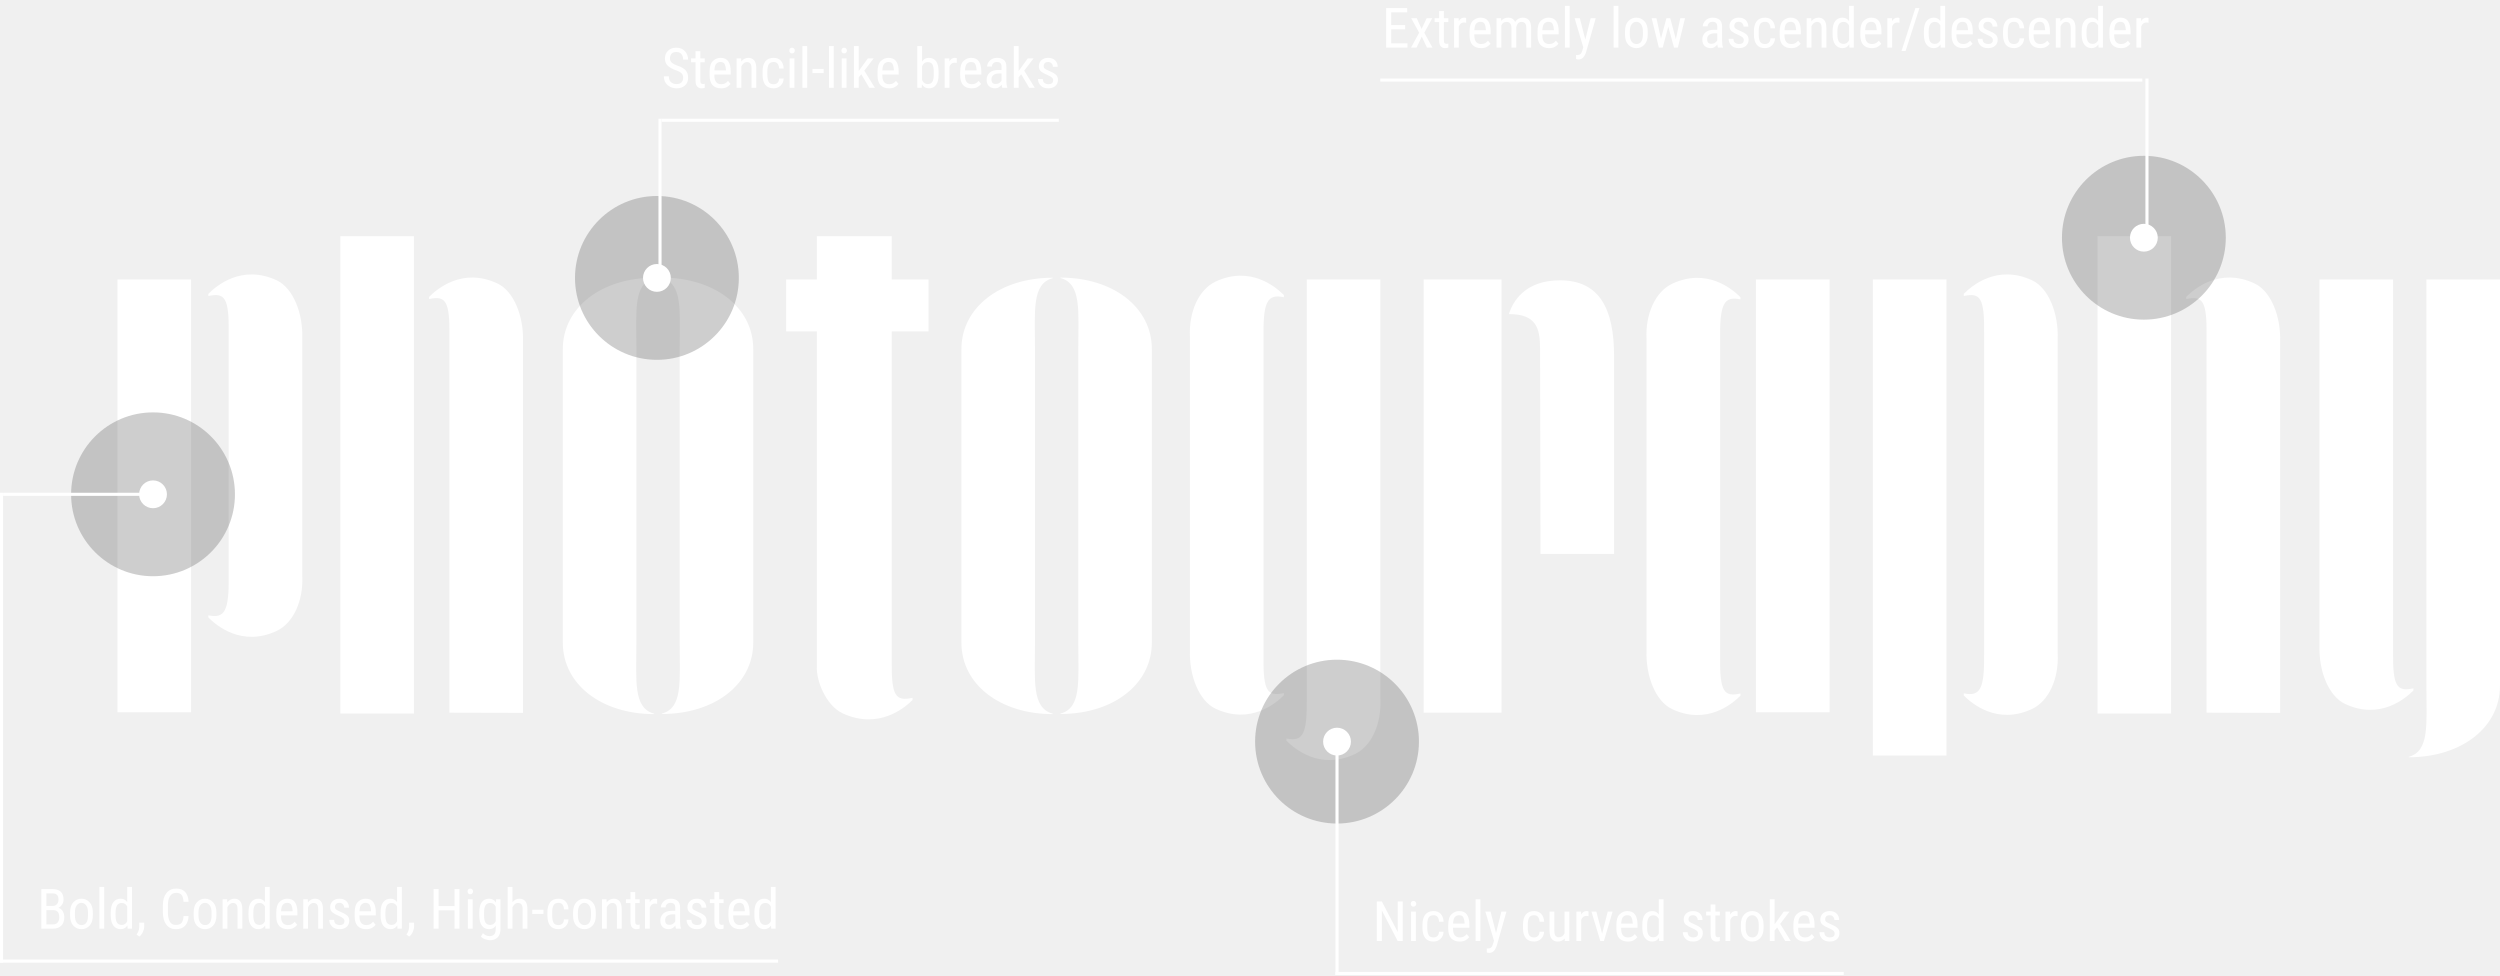
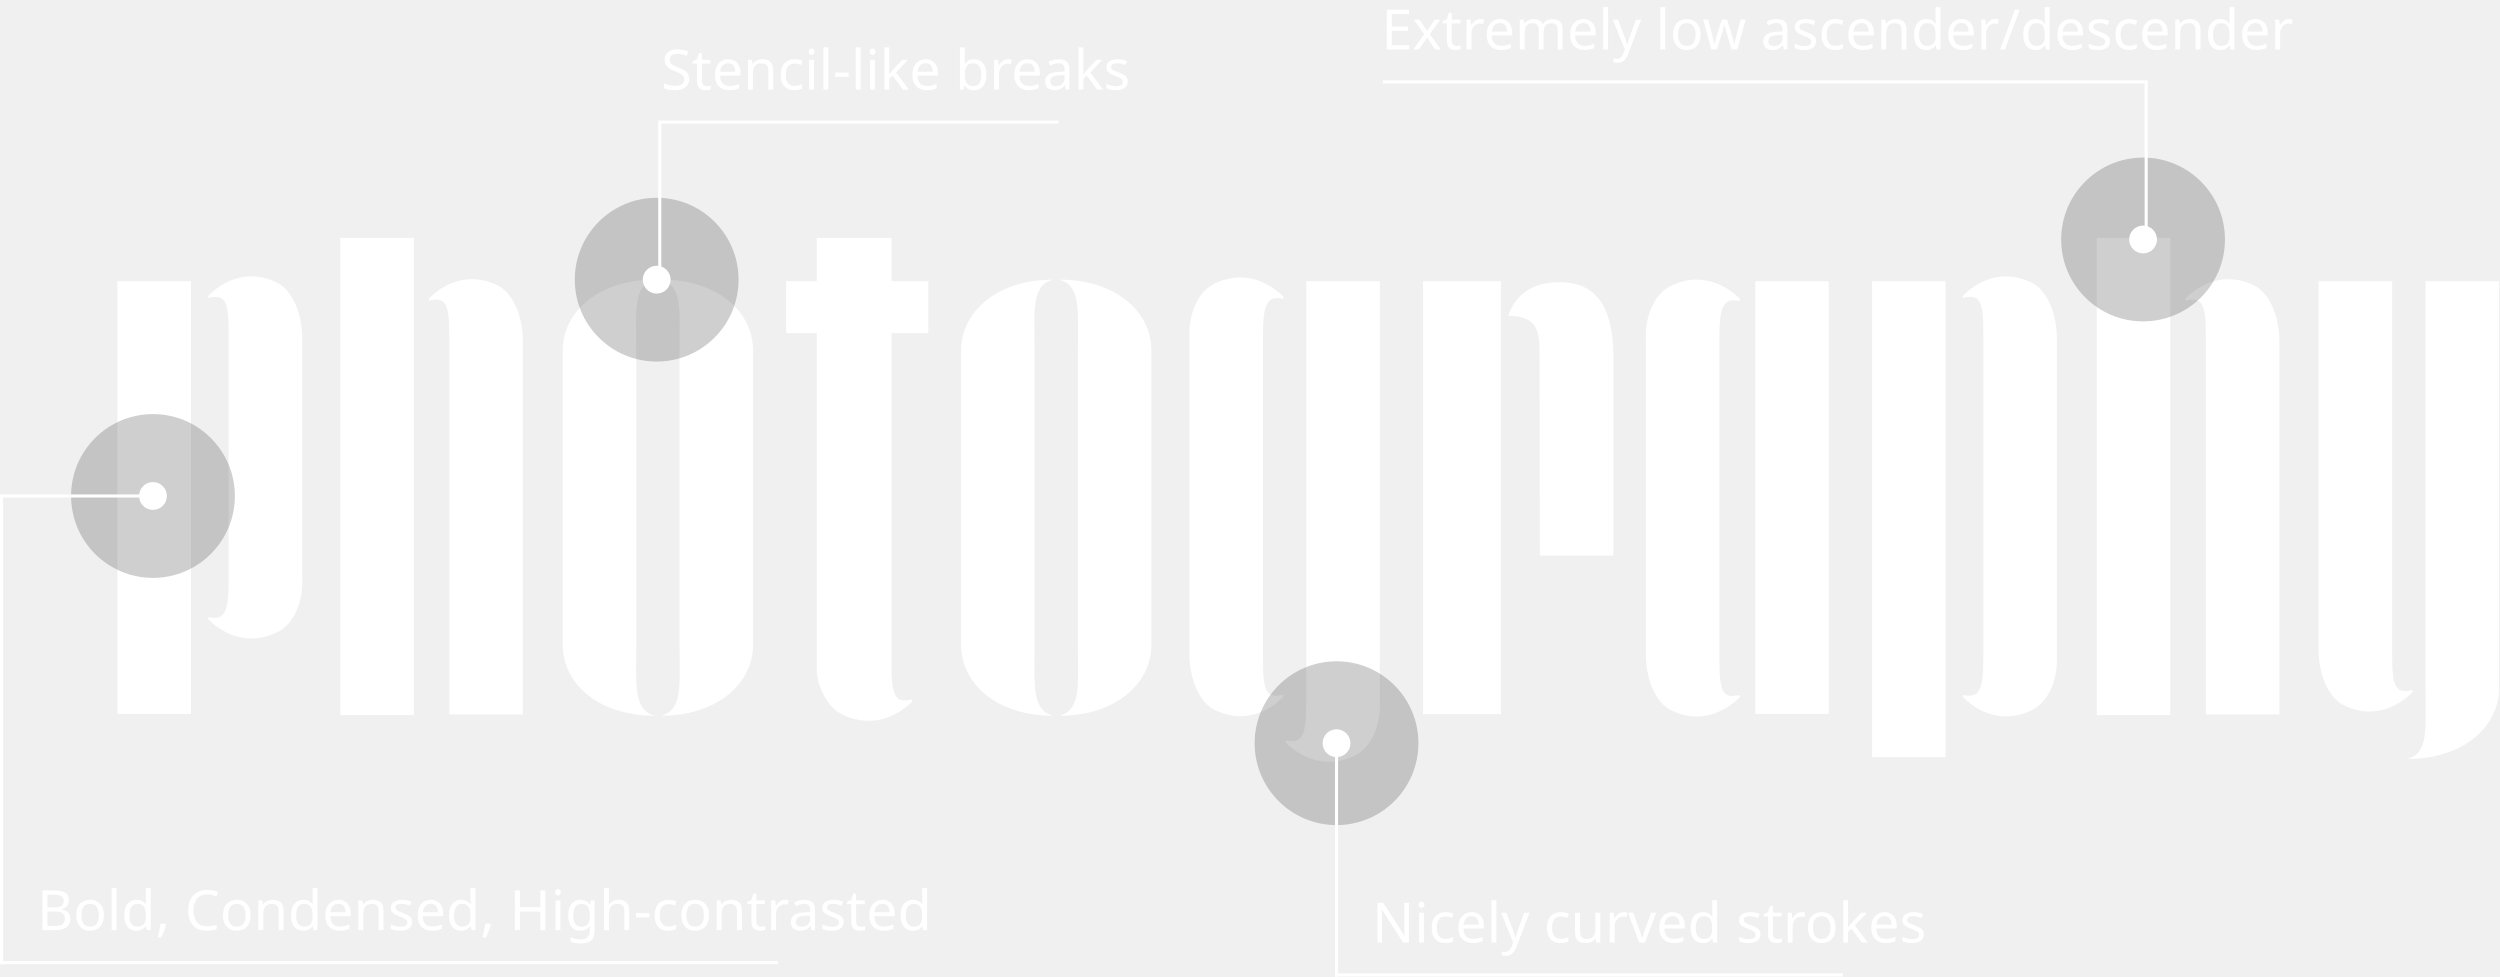
- <svg xmlns="http://www.w3.org/2000/svg" id="Layer_1" data-name="Layer 1" viewBox="0 0 808.7 315.4">
-   <defs>
-     <style>.cls-1,.cls-3,.cls-5{isolation:isolate;}.cls-2,.cls-5{fill:#fff;}.cls-3{fill:#565656;opacity:0.29;}.cls-4{fill:none;stroke:#fff;stroke-linecap:square;}.cls-5{font-size:18px;font-family:RobotoCondensed-Regular, Roboto Condensed;}.cls-6{letter-spacing:-0.01em;}.cls-7{letter-spacing:-0.01em;}.cls-8{letter-spacing:0.01em;}.cls-9{letter-spacing:-0.01em;}.cls-10{letter-spacing:-0.02em;}</style>
-   </defs>
-   <g id="Photography" class="cls-1">
-     <g class="cls-1">
-       <path class="cls-2" d="M38,231V91H61.8V231Zm59.78-44.24c.42,8.26-2.94,15.4-8.26,17.92-11.34,5.32-19.6-1.82-22.12-4.34v-.7c5.32,1.12,6.72-1.4,6.58-12.88v-78.4c.14-11.48-1.26-13.16-6.58-12v-.7C69.92,93.1,78.18,86,89.52,91.28c5.32,2.52,8.54,10.64,8.26,18.9Z" transform="translate(0 -0.6)" />
-       <path class="cls-2" d="M110.1,231.42V77h23.8V231.42Zm35.28-.28V109.34c.14-11.48-1.26-13.16-6.58-12v-.7c2.52-2.52,10.78-9.66,22.12-4.34,5.32,2.52,8.54,10.64,8.26,18.9v120Z" transform="translate(0 -0.6)" />
-       <path class="cls-2" d="M205.86,208.46c0,12.32-1.12,21.14,5.74,23v.14c-17.08,0-29.54-9.66-29.54-23.1V113.54c0-13.44,12.46-23.1,29.54-23.1v.14c-6.86,1.82-5.74,10.64-5.74,23Zm37.8,0c0,13.44-12.46,23.1-29.54,23.1v-.14c6.86-1.82,5.74-10.64,5.74-23V113.54c0-12.32,1.12-21.14-5.74-23v-.14c17.08,0,29.54,9.66,29.54,23.1Z" transform="translate(0 -0.6)" />
-       <path class="cls-2" d="M288.46,214.34c-.14,11.48,1.26,13.16,6.72,12v.7c-2.52,2.52-10.92,9.66-22.54,4.34-5.46-2.52-8.68-10.64-8.4-15.26V107.8H254.3V91h9.94V77h24.22V91h11.9v16.8h-11.9Z" transform="translate(0 -0.6)" />
-       <path class="cls-2" d="M334.8,208.46c0,12.32-1.12,21.14,5.74,23v.14c-17.08,0-29.54-9.66-29.54-23.1V113.54c0-13.44,12.46-23.1,29.54-23.1v.14c-6.86,1.82-5.74,10.64-5.74,23Zm37.8,0c0,13.44-12.46,23.1-29.54,23.1v-.14c6.86-1.82,5.74-10.64,5.74-23V113.54c0-12.32,1.12-21.14-5.74-23v-.14c17.08,0,29.54,9.66,29.54,23.1Z" transform="translate(0 -0.6)" />
-       <path class="cls-2" d="M384.92,109.62c-.42-8.26,2.94-15.4,8.26-17.92,11.34-5.32,19.6,1.82,22.12,4.34v.7c-5.32-1.12-6.72,1.4-6.58,12.88V212.8c-.14,11.48,1.26,13.16,6.58,12v.7c-2.52,2.52-10.78,9.66-22.12,4.34-5.32-2.52-8.54-10.64-8.26-18.9Zm61.6,117c.42,8.26-2.94,15.4-8.26,17.92-11.34,5.32-19.6-1.82-22.12-4.34v-.7c5.32,1.12,6.72-1.4,6.58-12.88V91h23.8Z" transform="translate(0 -0.6)" />
-       <path class="cls-2" d="M485.72,91V231.14h-25.2V91Zm2.38,11.2c1.26-4.06,5.18-10.92,16.52-10.92,12.88,0,17.5,9.38,17.5,24.5v64h-23.8l-.14-66.36C498.18,106.68,496.92,102.2,488.1,102.2Z" transform="translate(0 -0.6)" />
-       <path class="cls-2" d="M532.62,110.32c-.42-8.26,2.94-15.4,8.26-17.92,11.34-5.32,19.6,1.82,22.12,4.34v.7c-5.32-1.12-6.72,1.4-6.58,12.88V212.94c-.14,11.48,1.26,13.16,6.58,12v.7c-2.52,2.52-10.78,9.66-22.12,4.34-5.32-2.52-8.54-10.64-8.26-18.9ZM591.84,91V231H568V91Z" transform="translate(0 -0.6)" />
-       <path class="cls-2" d="M605.84,245V91h23.8V245Zm59.78-33c.42,8.26-2.94,15.4-8.26,17.92-11.34,5.32-19.6-1.82-22.12-4.34v-.7c5.32,1.12,6.72-1.4,6.58-12.88V108.36c.14-11.48-1.26-13.16-6.58-12v-.7C637.76,93.1,646,86,657.36,91.28c5.32,2.52,8.54,10.64,8.26,18.9Z" transform="translate(0 -0.6)" />
-       <path class="cls-2" d="M678.5,231.42V77h23.8V231.42Zm35.28-.28V109.34c.14-11.48-1.26-13.16-6.58-12v-.7c2.52-2.52,10.78-9.66,22.12-4.34,5.32,2.52,8.54,10.64,8.26,18.9v120Z" transform="translate(0 -0.6)" />
-       <path class="cls-2" d="M774.11,211.26c-.14,11.48,1.26,13.16,6.58,12v.7c-2.52,2.52-10.78,9.66-22.12,4.34-5.32-2.52-8.54-10.64-8.26-18.9V91h23.8Zm34.58,11.2c0,13.44-12.46,23.1-29.54,23.1v-.14c6.86-1.82,5.74-10.64,5.74-23V91h23.8Z" transform="translate(0 -0.6)" />
-     </g>
+ <svg xmlns="http://www.w3.org/2000/svg" version="1.1" id="Layer_1" x="0px" y="0px" viewBox="0 0 809 316" style="enable-background:new 0 0 809 316;" xml:space="preserve">
+   <style type="text/css">
+ 	.st0{enable-background:new    ;}
+ 	.st1{fill:#FFFFFF;}
+ 	.st2{opacity:0.288;fill:#565656;enable-background:new    ;}
+ 	.st3{fill:none;stroke:#FFFFFF;stroke-linecap:square;}
+ 	.st4{font-family:'RobotoCondensed-Regular';}
+ 	.st5{font-size:18px;}
+ </style>
+   <g class="st0">
+     <path class="st1" d="M38,231V91h23.8v140H38z M97.8,186.8c0.4,8.3-2.9,15.4-8.3,17.9c-11.3,5.3-19.6-1.8-22.1-4.3v-0.7   c5.3,1.1,6.7-1.4,6.6-12.9v-78.4c0.1-11.5-1.3-13.2-6.6-12v-0.7c2.5-2.5,10.8-9.7,22.1-4.3c5.3,2.5,8.5,10.6,8.3,18.9V186.8z" />
+     <path class="st1" d="M110.1,231.4V77h23.8v154.4H110.1z M145.4,231.1V109.3c0.1-11.5-1.3-13.2-6.6-12v-0.7   c2.5-2.5,10.8-9.7,22.1-4.3c5.3,2.5,8.5,10.6,8.3,18.9v120H145.4z" />
+     <path class="st1" d="M205.9,208.5c0,12.3-1.1,21.1,5.7,23v0.1c-17.1,0-29.5-9.7-29.5-23.1v-94.9c0-13.4,12.5-23.1,29.5-23.1v0.1   c-6.9,1.8-5.7,10.6-5.7,23V208.5z M243.7,208.5c0,13.4-12.5,23.1-29.5,23.1v-0.1c6.9-1.8,5.7-10.6,5.7-23v-94.9   c0-12.3,1.1-21.1-5.7-23v-0.1c17.1,0,29.5,9.7,29.5,23.1V208.5z" />
+     <path class="st1" d="M288.5,214.3c-0.1,11.5,1.3,13.2,6.7,12v0.7c-2.5,2.5-10.9,9.7-22.5,4.3c-5.5-2.5-8.7-10.6-8.4-15.3V107.8   h-9.9V91h9.9V77h24.2v14h11.9v16.8h-11.9V214.3z" />
+     <path class="st1" d="M334.8,208.5c0,12.3-1.1,21.1,5.7,23v0.1c-17.1,0-29.5-9.7-29.5-23.1v-94.9c0-13.4,12.5-23.1,29.5-23.1v0.1   c-6.9,1.8-5.7,10.6-5.7,23V208.5z M372.6,208.5c0,13.4-12.5,23.1-29.5,23.1v-0.1c6.9-1.8,5.7-10.6,5.7-23v-94.9   c0-12.3,1.1-21.1-5.7-23v-0.1c17.1,0,29.5,9.7,29.5,23.1V208.5z" />
+     <path class="st1" d="M384.9,109.6c-0.4-8.3,2.9-15.4,8.3-17.9c11.3-5.3,19.6,1.8,22.1,4.3v0.7c-5.3-1.1-6.7,1.4-6.6,12.9v103.2   c-0.1,11.5,1.3,13.2,6.6,12v0.7c-2.5,2.5-10.8,9.7-22.1,4.3c-5.3-2.5-8.5-10.6-8.3-18.9V109.6z M446.5,226.7   c0.4,8.3-2.9,15.4-8.3,17.9c-11.3,5.3-19.6-1.8-22.1-4.3v-0.7c5.3,1.1,6.7-1.4,6.6-12.9V91h23.8V226.7z" />
+     <path class="st1" d="M485.7,91v140.1h-25.2V91H485.7z M488.1,102.2c1.3-4.1,5.2-10.9,16.5-10.9c12.9,0,17.5,9.4,17.5,24.5v64h-23.8   l-0.1-66.4C498.2,106.7,496.9,102.2,488.1,102.2z" />
+     <path class="st1" d="M532.6,110.3c-0.4-8.3,2.9-15.4,8.3-17.9c11.3-5.3,19.6,1.8,22.1,4.3v0.7c-5.3-1.1-6.7,1.4-6.6,12.9v102.6   c-0.1,11.5,1.3,13.2,6.6,12v0.7c-2.5,2.5-10.8,9.7-22.1,4.3c-5.3-2.5-8.5-10.6-8.3-18.9V110.3z M591.8,91v140H568V91H591.8z" />
+     <path class="st1" d="M605.8,245V91h23.8v154H605.8z M665.6,212c0.4,8.3-2.9,15.4-8.3,17.9c-11.3,5.3-19.6-1.8-22.1-4.3v-0.7   c5.3,1.1,6.7-1.4,6.6-12.9V108.4c0.1-11.5-1.3-13.2-6.6-12v-0.7c2.5-2.5,10.8-9.7,22.1-4.3c5.3,2.5,8.5,10.6,8.3,18.9V212z" />
+     <path class="st1" d="M678.5,231.4V77h23.8v154.4H678.5z M713.8,231.1V109.3c0.1-11.5-1.3-13.2-6.6-12v-0.7   c2.5-2.5,10.8-9.7,22.1-4.3c5.3,2.5,8.5,10.6,8.3,18.9v120H713.8z" />
+     <path class="st1" d="M774.1,211.3c-0.1,11.5,1.3,13.2,6.6,12v0.7c-2.5,2.5-10.8,9.7-22.1,4.3c-5.3-2.5-8.5-10.6-8.3-18.9V91h23.8   V211.3z M808.7,222.5c0,13.4-12.5,23.1-29.5,23.1v-0.1c6.9-1.8,5.7-10.6,5.7-23V91h23.8V222.5z" />
  </g>
-   <circle id="Oval" class="cls-3" cx="212.5" cy="89.9" r="26.5" />
-   <circle id="Oval-2" class="cls-2" cx="212.5" cy="89.9" r="4.5" />
-   <path id="Line-4" class="cls-4" d="M213.5,89.5v-50" transform="translate(0 -0.6)" />
-   <path id="Line-5" class="cls-4" d="M214.5,39.5H342" transform="translate(0 -0.6)" />
-   <g id="Stencil-like-breaks" class="cls-1">
-     <text class="cls-5" transform="translate(214 28.4)">Stencil-li<tspan class="cls-6" x="61.05" y="0">k</tspan>
-       <tspan x="68.99" y="0">e b</tspan>
-       <tspan class="cls-7" x="90.41" y="0">r</tspan>
-       <tspan x="95.72" y="0">eaks</tspan>
-     </text>
-   </g>
-   <circle id="Oval-2-2" data-name="Oval" class="cls-3" cx="693.5" cy="76.9" r="26.5" />
-   <circle id="Oval-2-3" data-name="Oval-2" class="cls-2" cx="693.5" cy="76.9" r="4.5" />
-   <path id="Line-4-2" data-name="Line-4" class="cls-4" d="M694.5,76.5v-50" transform="translate(0 -0.6)" />
-   <path id="Line-5-2" data-name="Line-5" class="cls-4" d="M447,26.5H692.5" transform="translate(0 -0.6)" />
-   <g id="Extremely-low-ascend" class="cls-1">
-     <text class="cls-5" transform="translate(447.02 15.4)">Ext<tspan class="cls-7" x="22.16" y="0">r</tspan>
-       <tspan x="27.47" y="0">emely low ascender/descender</tspan>
-     </text>
-   </g>
-   <path id="Line-5-3" data-name="Line-5" class="cls-4" d="M432.5,315.5H595.91" transform="translate(0 -0.6)" />
-   <circle id="Oval-3" data-name="Oval" class="cls-3" cx="432.5" cy="239.9" r="26.5" />
-   <circle id="Oval-2-4" data-name="Oval-2" class="cls-2" cx="432.5" cy="239.9" r="4.5" />
-   <path id="Line-4-3" data-name="Line-4" class="cls-4" d="M432.5,315.5v-74" transform="translate(0 -0.6)" />
-   <g id="Nicely-curved-stroke" class="cls-1">
-     <text class="cls-5" transform="translate(444 304.4)">Nicely cu<tspan class="cls-8" x="64.77" y="0">r</tspan>
-       <tspan class="cls-9" x="70.4" y="0">v</tspan>
-       <tspan x="77.99" y="0">ed st</tspan>
-       <tspan class="cls-6" x="112.98" y="0">r</tspan>
-       <tspan x="118.28" y="0">o</tspan>
-       <tspan class="cls-6" x="127.32" y="0">k</tspan>
-       <tspan x="135.25" y="0">es</tspan>
-     </text>
-   </g>
-   <circle id="Oval-4" data-name="Oval" class="cls-3" cx="49.5" cy="159.9" r="26.5" />
-   <circle id="Oval-2-5" data-name="Oval-2" class="cls-2" cx="49.5" cy="159.9" r="4.5" />
-   <path id="Line-4-4" data-name="Line-4" class="cls-4" d="M.5,311.5v-151" transform="translate(0 -0.6)" />
-   <path id="Line-6" class="cls-4" d="M1.5,160.5h46" transform="translate(0 -0.6)" />
-   <path id="Line-5-4" data-name="Line-5" class="cls-4" d="M.5,311.5H251.19" transform="translate(0 -0.6)" />
-   <text class="cls-5" transform="translate(12 300.4)">Bold, Condensed, High-cont<tspan class="cls-10" x="195.48" y="0">r</tspan>
-     <tspan x="200.6" y="0">asted</tspan>
-   </text>
+   <circle id="Oval" class="st2" cx="212.5" cy="90.5" r="26.5" />
+   <circle id="Oval-2" class="st1" cx="212.5" cy="90.5" r="4.5" />
+   <path id="Line-4" class="st3" d="M213.5,89.5v-50" />
+   <path id="Line-5" class="st3" d="M214.5,39.5H342" />
+   <text transform="matrix(1 0 0 1 214 29)" class="st1 st4 st5">Stencil-like breaks</text>
+   <circle id="Oval_1_" class="st2" cx="693.5" cy="77.5" r="26.5" />
+   <circle id="Oval-2_1_" class="st1" cx="693.5" cy="77.5" r="4.5" />
+   <path id="Line-4_1_" class="st3" d="M694.5,76.5v-50" />
+   <path id="Line-5_1_" class="st3" d="M448,26.5h245.5" />
+   <text transform="matrix(1 0 0 1 447.0208 16)" class="st1 st4 st5">Extremely low ascender/descender</text>
+   <path id="Line-5_2_" class="st3" d="M432.5,315.5h163.4" />
+   <circle id="Oval_2_" class="st2" cx="432.5" cy="240.5" r="26.5" />
+   <circle id="Oval-2_2_" class="st1" cx="432.5" cy="240.5" r="4.5" />
+   <path id="Line-4_2_" class="st3" d="M432.5,315.5v-74" />
+   <text transform="matrix(1 0 0 1 444 305)" class="st1 st4 st5">Nicely curved strokes</text>
+   <circle id="Oval_3_" class="st2" cx="49.5" cy="160.5" r="26.5" />
+   <circle id="Oval-2_3_" class="st1" cx="49.5" cy="160.5" r="4.5" />
+   <path id="Line-4_3_" class="st3" d="M0.5,311.5v-151" />
+   <path id="Line-6" class="st3" d="M1.5,160.5h46" />
+   <path id="Line-5_3_" class="st3" d="M0.5,311.5h250.7" />
+   <text transform="matrix(1 0 0 1 12 301)" class="st1 st4 st5">Bold, Condensed, High-contrasted</text>
</svg>
